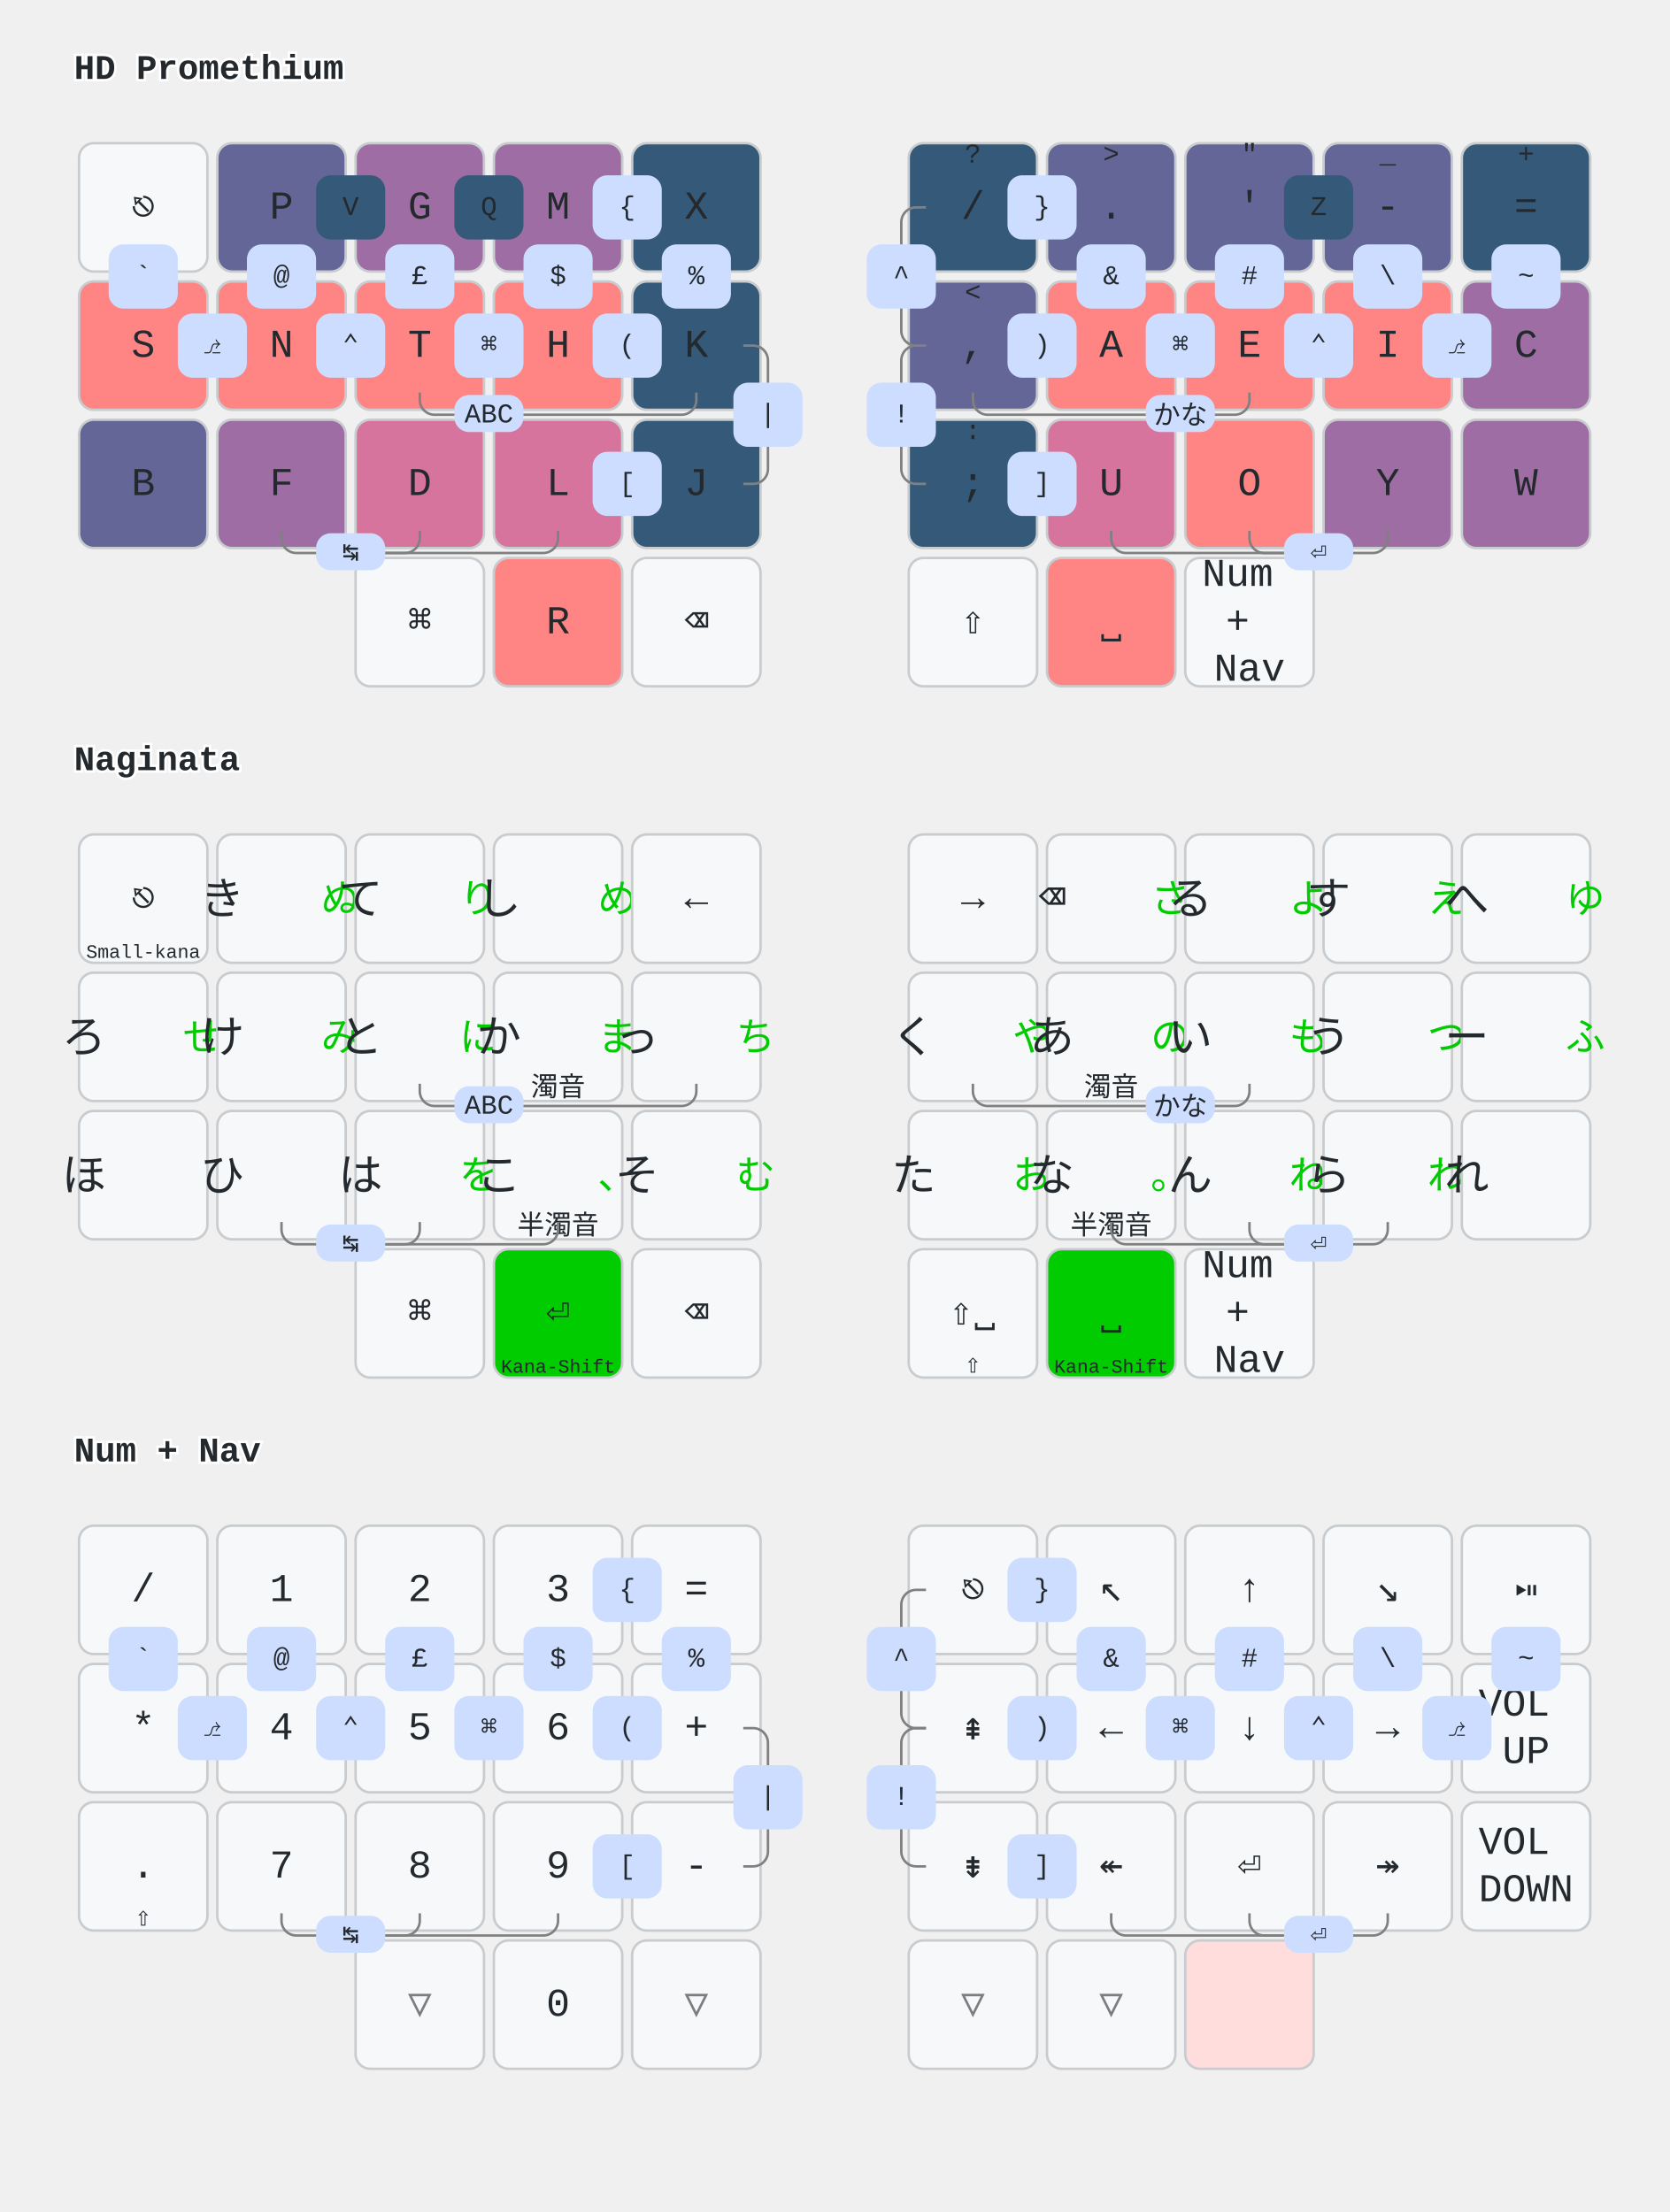
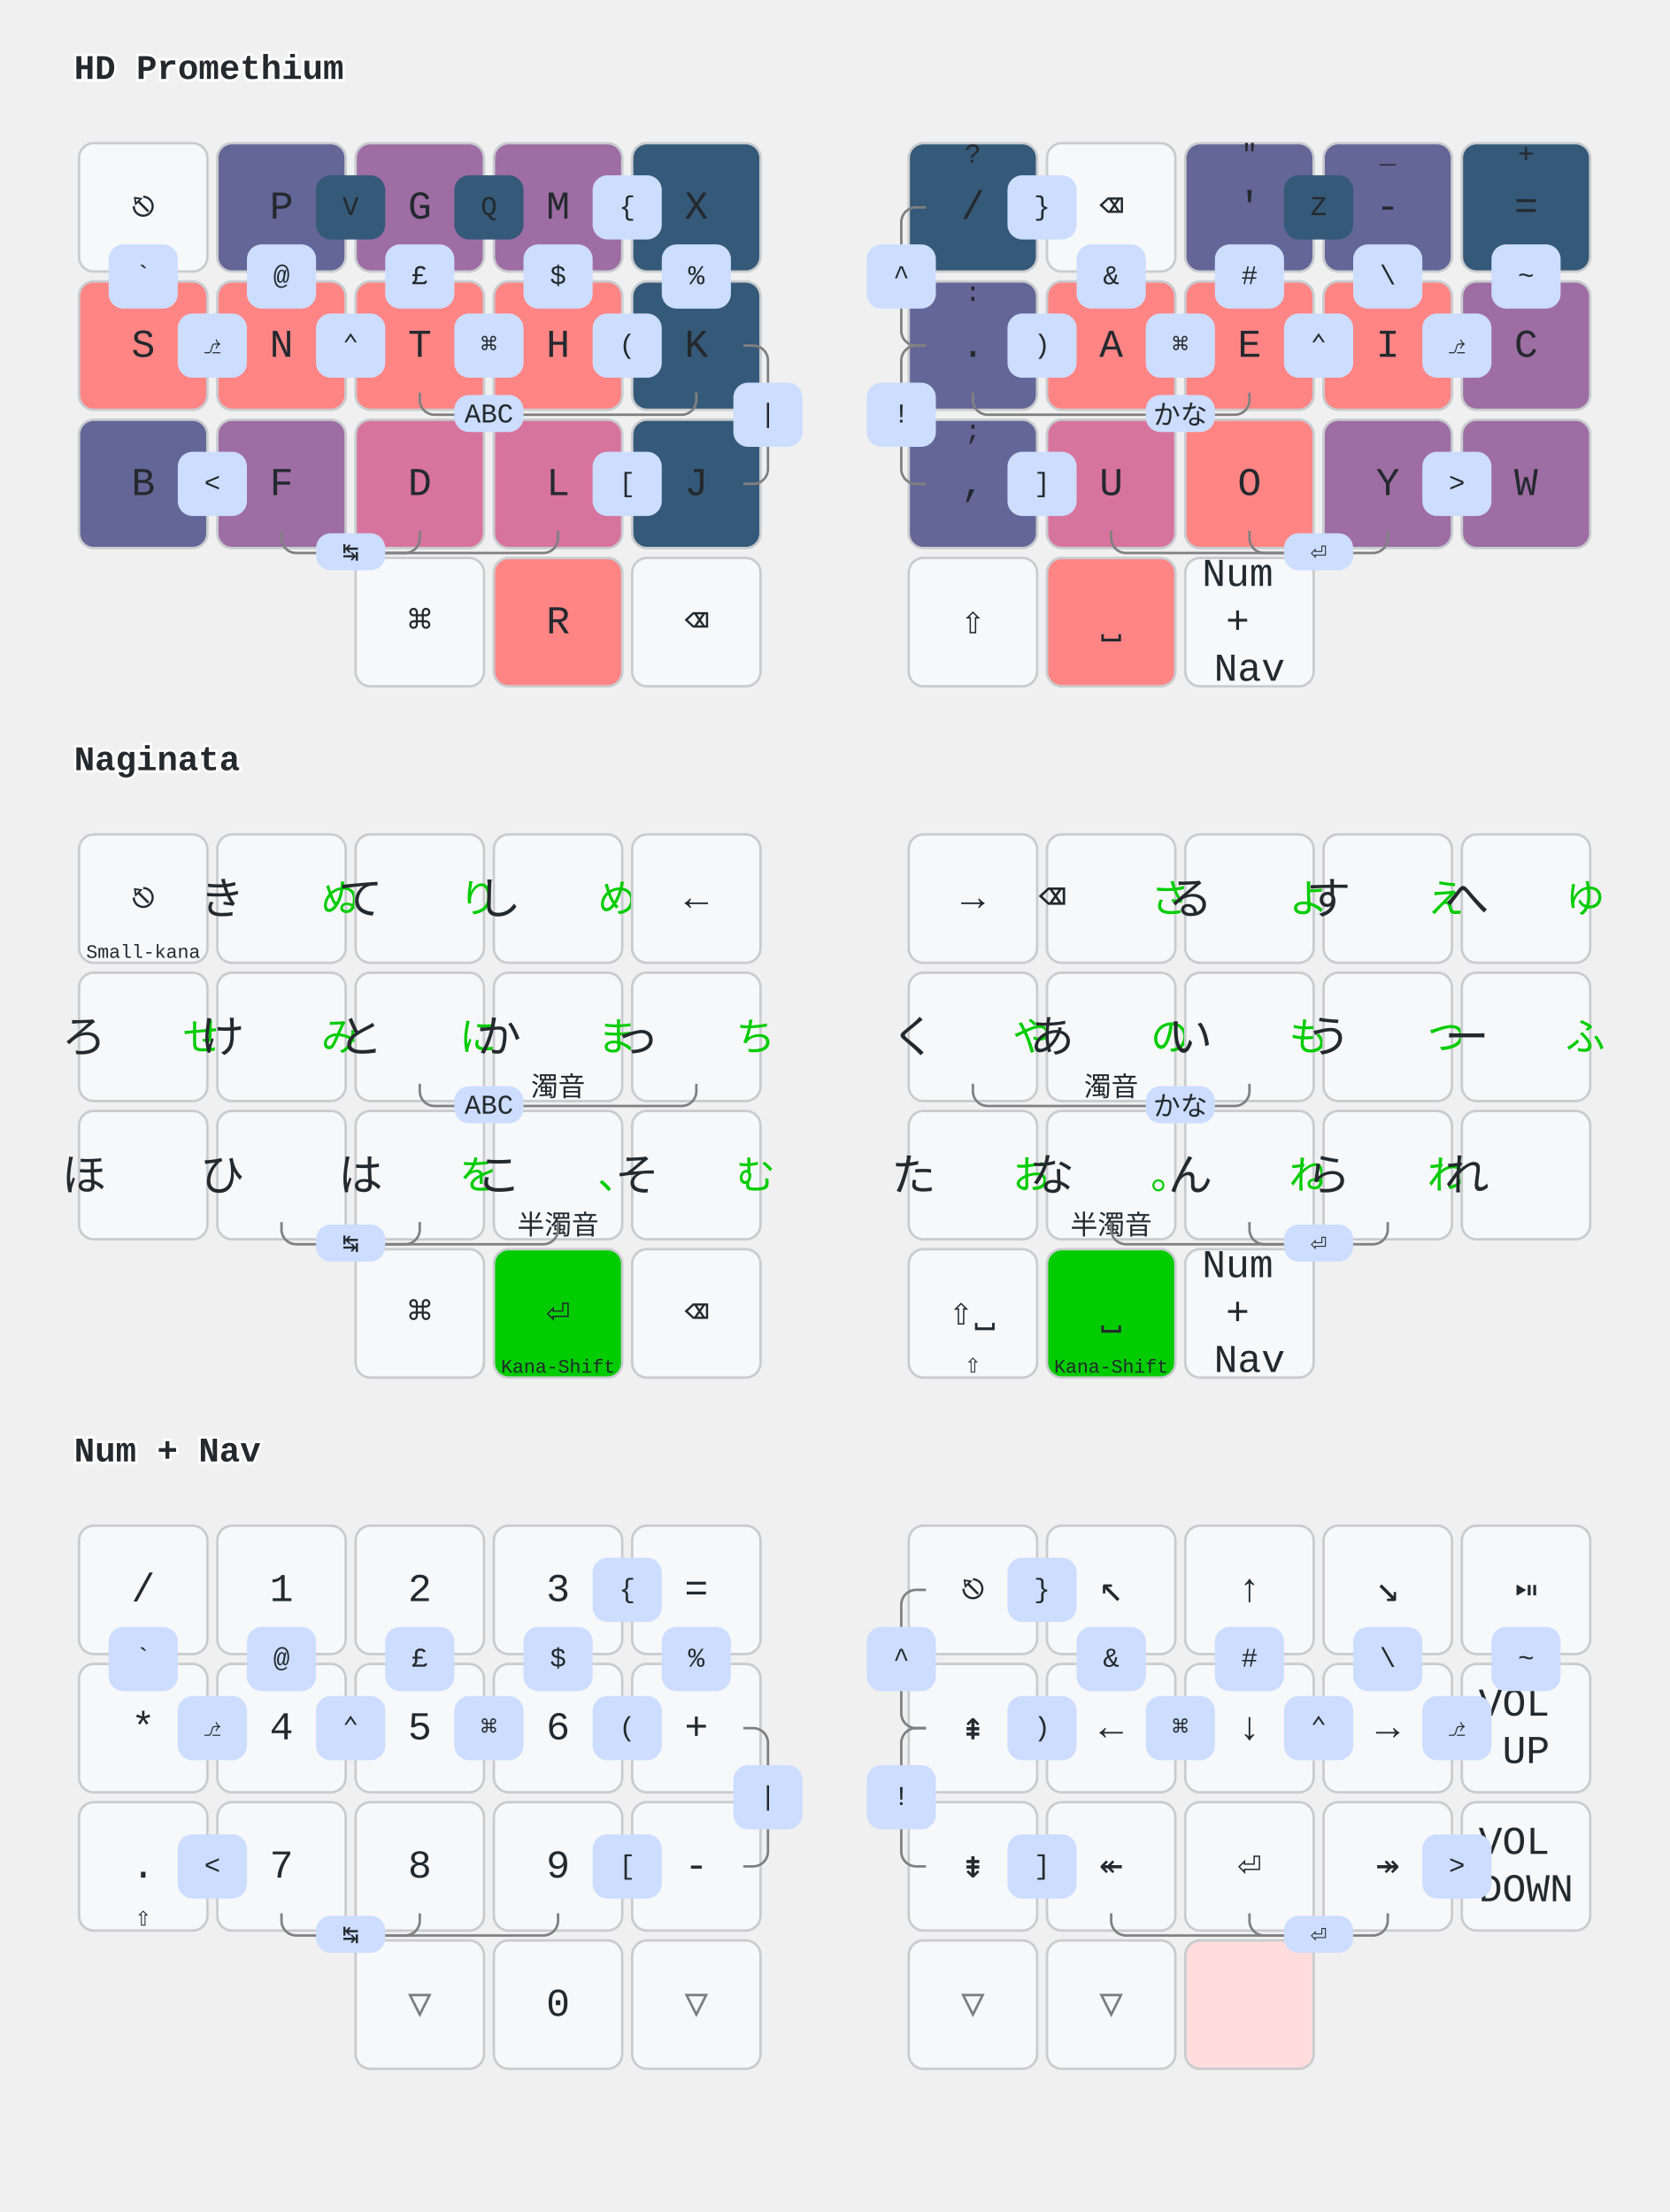
<svg xmlns="http://www.w3.org/2000/svg" width="676" height="896" viewBox="0 0 676 896" class="keymap">
  <style>/* inherit to force styles through use tags*/
svg path {
    fill: inherit;
}
/* font and background color specifications */
svg.keymap {
    font-family: SFMono-Regular,Consolas,Liberation Mono,Menlo,monospace;
    font-size: 14px;
    font-kerning: normal;
    text-rendering: optimizeLegibility;
    fill: #24292e;
}

/* default key styling */
rect.key {
    fill: #f6f8fa;
    stroke: #c9cccf;
    stroke-width: 1;
}

/* color accent for combo boxes */
rect.combo {
    fill: #cdf;
}

/* color accent for held keys */
rect.held, rect.combo.held {
    fill: #fdd;
}

/* color accent for ghost (optional) keys */
rect.ghost, rect.combo.ghost {
    stroke-dasharray: 4, 4;
    stroke-width: 2;
}

text {
    text-anchor: middle;
    dominant-baseline: middle;
}

/* styling for layer labels */
text.label {
    font-weight: bold;
    text-anchor: start;
    stroke: white;
    stroke-width: 2;
    paint-order: stroke;
}

text.tap {
    font-size: 16px;
}

/* styling for combo tap, and key hold/shifted label text */
text.combo, text.hold, text.shifted {
    font-size: 11px;
}

text.hold {
    text-anchor: middle;
    dominant-baseline: auto;
}

text.shifted {
    text-anchor: middle;
    dominant-baseline: hanging;
}

/* styling for hold/shifted label text in combo box */
text.combo.hold, text.combo.shifted {
    font-size: 8px;
}

/* lighter symbol for transparent keys */
text.trans {
    fill: #7b7e81;
}

/* styling for combo dendrons */
path.combo {
    stroke-width: 1;
    stroke: gray;
    fill: none;
}

/* Start Tabler Icons Cleanup */
/* cannot use height/width with glyphs */
.icon-tabler &gt; path {
    fill: inherit;
    stroke: inherit;
}
/* hide tabler's default box */
.icon-tabler &gt; path[stroke="none"][fill="none"] {
    visibility: collapse;
}

rect.low {
    fill: #355978;
}
rect.medium-low {
    fill: #636696;
}
rect.medium {
    fill: #9E6DA4;
}
rect.medium-high {
    fill: #D7749D;
}
rect.high {
    fill: #FF8585;
}

/* green styling for Naginata kana-shift */
rect.kshift {
    fill: #00CC00;
}
text.left {
    font-size: 18px;
    translate: 16px 7px;
}
text.right {
    fill: #00CC00;
    font-size: 16px;
    translate: -16px -10px;
}
</style>
  <g transform="translate(30, 0)" class="layer-HD Promethium">
    <text x="0" y="28" class="label" id="HD-Promethium">HD Promethium</text>
    <g transform="translate(0, 56)">
      <g transform="translate(28, 28)" class="key keypos-0">
        <rect rx="6" ry="6" x="-26" y="-26" width="52" height="52" class="key" />
        <text x="0" y="0" class="key tap">⎋</text>
      </g>
      <g transform="translate(84, 28)" class="key medium-low keypos-1">
        <rect rx="6" ry="6" x="-26" y="-26" width="52" height="52" class="key medium-low" />
        <text x="0" y="0" class="key medium-low tap">P</text>
      </g>
      <g transform="translate(140, 28)" class="key medium keypos-2">
        <rect rx="6" ry="6" x="-26" y="-26" width="52" height="52" class="key medium" />
        <text x="0" y="0" class="key medium tap">G</text>
      </g>
      <g transform="translate(196, 28)" class="key medium keypos-3">
        <rect rx="6" ry="6" x="-26" y="-26" width="52" height="52" class="key medium" />
        <text x="0" y="0" class="key medium tap">M</text>
      </g>
      <g transform="translate(252, 28)" class="key low keypos-4">
        <rect rx="6" ry="6" x="-26" y="-26" width="52" height="52" class="key low" />
        <text x="0" y="0" class="key low tap">X</text>
      </g>
      <g transform="translate(364, 28)" class="key low keypos-5">
        <rect rx="6" ry="6" x="-26" y="-26" width="52" height="52" class="key low" />
        <text x="0" y="0" class="key low tap">/</text>
        <text x="0" y="-24" class="key low shifted">?</text>
      </g>
-       <g transform="translate(420, 28)" class="key medium-low keypos-6">
-         <rect rx="6" ry="6" x="-26" y="-26" width="52" height="52" class="key medium-low" />
-         <text x="0" y="0" class="key medium-low tap">.</text>
-         <text x="0" y="-24" class="key medium-low shifted">&gt;</text>
+       <g transform="translate(420, 28)" class="key keypos-6">
+         <rect rx="6" ry="6" x="-26" y="-26" width="52" height="52" class="key" />
+         <text x="0" y="0" class="key tap">⌫</text>
      </g>
      <g transform="translate(476, 28)" class="key medium-low keypos-7">
        <rect rx="6" ry="6" x="-26" y="-26" width="52" height="52" class="key medium-low" />
        <text x="0" y="0" class="key medium-low tap">'</text>
        <text x="0" y="-24" class="key medium-low shifted">"</text>
      </g>
      <g transform="translate(532, 28)" class="key medium-low keypos-8">
        <rect rx="6" ry="6" x="-26" y="-26" width="52" height="52" class="key medium-low" />
        <text x="0" y="0" class="key medium-low tap">-</text>
        <text x="0" y="-24" class="key medium-low shifted">_</text>
      </g>
      <g transform="translate(588, 28)" class="key low keypos-9">
        <rect rx="6" ry="6" x="-26" y="-26" width="52" height="52" class="key low" />
        <text x="0" y="0" class="key low tap">=</text>
        <text x="0" y="-24" class="key low shifted">+</text>
      </g>
      <g transform="translate(28, 84)" class="key high keypos-10">
        <rect rx="6" ry="6" x="-26" y="-26" width="52" height="52" class="key high" />
        <text x="0" y="0" class="key high tap">S</text>
      </g>
      <g transform="translate(84, 84)" class="key high keypos-11">
        <rect rx="6" ry="6" x="-26" y="-26" width="52" height="52" class="key high" />
        <text x="0" y="0" class="key high tap">N</text>
      </g>
      <g transform="translate(140, 84)" class="key high keypos-12">
        <rect rx="6" ry="6" x="-26" y="-26" width="52" height="52" class="key high" />
        <text x="0" y="0" class="key high tap">T</text>
      </g>
      <g transform="translate(196, 84)" class="key high keypos-13">
        <rect rx="6" ry="6" x="-26" y="-26" width="52" height="52" class="key high" />
        <text x="0" y="0" class="key high tap">H</text>
      </g>
      <g transform="translate(252, 84)" class="key low keypos-14">
        <rect rx="6" ry="6" x="-26" y="-26" width="52" height="52" class="key low" />
        <text x="0" y="0" class="key low tap">K</text>
      </g>
      <g transform="translate(364, 84)" class="key medium-low keypos-15">
        <rect rx="6" ry="6" x="-26" y="-26" width="52" height="52" class="key medium-low" />
-         <text x="0" y="0" class="key medium-low tap">,</text>
-         <text x="0" y="-24" class="key medium-low shifted">&lt;</text>
+         <text x="0" y="0" class="key medium-low tap">.</text>
+         <text x="0" y="-24" class="key medium-low shifted">:</text>
      </g>
      <g transform="translate(420, 84)" class="key high keypos-16">
        <rect rx="6" ry="6" x="-26" y="-26" width="52" height="52" class="key high" />
        <text x="0" y="0" class="key high tap">A</text>
      </g>
      <g transform="translate(476, 84)" class="key high keypos-17">
        <rect rx="6" ry="6" x="-26" y="-26" width="52" height="52" class="key high" />
        <text x="0" y="0" class="key high tap">E</text>
      </g>
      <g transform="translate(532, 84)" class="key high keypos-18">
        <rect rx="6" ry="6" x="-26" y="-26" width="52" height="52" class="key high" />
        <text x="0" y="0" class="key high tap">I</text>
      </g>
      <g transform="translate(588, 84)" class="key medium keypos-19">
        <rect rx="6" ry="6" x="-26" y="-26" width="52" height="52" class="key medium" />
        <text x="0" y="0" class="key medium tap">C</text>
      </g>
      <g transform="translate(28, 140)" class="key medium-low keypos-20">
        <rect rx="6" ry="6" x="-26" y="-26" width="52" height="52" class="key medium-low" />
        <text x="0" y="0" class="key medium-low tap">B</text>
      </g>
      <g transform="translate(84, 140)" class="key medium keypos-21">
        <rect rx="6" ry="6" x="-26" y="-26" width="52" height="52" class="key medium" />
        <text x="0" y="0" class="key medium tap">F</text>
      </g>
      <g transform="translate(140, 140)" class="key medium-high keypos-22">
        <rect rx="6" ry="6" x="-26" y="-26" width="52" height="52" class="key medium-high" />
        <text x="0" y="0" class="key medium-high tap">D</text>
      </g>
      <g transform="translate(196, 140)" class="key medium-high keypos-23">
        <rect rx="6" ry="6" x="-26" y="-26" width="52" height="52" class="key medium-high" />
        <text x="0" y="0" class="key medium-high tap">L</text>
      </g>
      <g transform="translate(252, 140)" class="key low keypos-24">
        <rect rx="6" ry="6" x="-26" y="-26" width="52" height="52" class="key low" />
        <text x="0" y="0" class="key low tap">J</text>
      </g>
-       <g transform="translate(364, 140)" class="key low keypos-25">
-         <rect rx="6" ry="6" x="-26" y="-26" width="52" height="52" class="key low" />
-         <text x="0" y="0" class="key low tap">;</text>
-         <text x="0" y="-24" class="key low shifted">:</text>
+       <g transform="translate(364, 140)" class="key medium-low keypos-25">
+         <rect rx="6" ry="6" x="-26" y="-26" width="52" height="52" class="key medium-low" />
+         <text x="0" y="0" class="key medium-low tap">,</text>
+         <text x="0" y="-24" class="key medium-low shifted">;</text>
      </g>
      <g transform="translate(420, 140)" class="key medium-high keypos-26">
        <rect rx="6" ry="6" x="-26" y="-26" width="52" height="52" class="key medium-high" />
        <text x="0" y="0" class="key medium-high tap">U</text>
      </g>
      <g transform="translate(476, 140)" class="key high keypos-27">
        <rect rx="6" ry="6" x="-26" y="-26" width="52" height="52" class="key high" />
        <text x="0" y="0" class="key high tap">O</text>
      </g>
      <g transform="translate(532, 140)" class="key medium keypos-28">
        <rect rx="6" ry="6" x="-26" y="-26" width="52" height="52" class="key medium" />
        <text x="0" y="0" class="key medium tap">Y</text>
      </g>
      <g transform="translate(588, 140)" class="key medium keypos-29">
        <rect rx="6" ry="6" x="-26" y="-26" width="52" height="52" class="key medium" />
        <text x="0" y="0" class="key medium tap">W</text>
      </g>
      <g transform="translate(140, 196)" class="key keypos-30">
        <rect rx="6" ry="6" x="-26" y="-26" width="52" height="52" class="key" />
        <text x="0" y="0" class="key tap">⌘</text>
      </g>
      <g transform="translate(196, 196)" class="key high keypos-31">
        <rect rx="6" ry="6" x="-26" y="-26" width="52" height="52" class="key high" />
        <text x="0" y="0" class="key high tap">R</text>
      </g>
      <g transform="translate(252, 196)" class="key keypos-32">
        <rect rx="6" ry="6" x="-26" y="-26" width="52" height="52" class="key" />
        <text x="0" y="0" class="key tap">⌫</text>
      </g>
      <g transform="translate(364, 196)" class="key keypos-33">
        <rect rx="6" ry="6" x="-26" y="-26" width="52" height="52" class="key" />
        <text x="0" y="0" class="key tap">⇧</text>
      </g>
      <g transform="translate(420, 196)" class="key high keypos-34">
        <rect rx="6" ry="6" x="-26" y="-26" width="52" height="52" class="key high" />
        <text x="0" y="0" class="key high tap">⎵</text>
      </g>
      <g transform="translate(476, 196)" class="key keypos-35">
        <rect rx="6" ry="6" x="-26" y="-26" width="52" height="52" class="key" />
        <a href="#Num--Nav">
          <text x="0" y="0" class="key tap layer-activator">
            <tspan x="0" dy="-1.2em">Num</tspan>
            <tspan x="0" dy="1.2em">+</tspan>
            <tspan x="0" dy="1.2em">Nav</tspan>
          </text>
        </a>
      </g>
      <g class="combo combopos-2">
        <path d="M448,112 h-78 a6.0,6.0 0 0 1 -6.0,-6.0 v-3" class="combo" />
        <path d="M448,112 h22 a6.0,6.0 0 0 0 6.0,-6.0 v-3" class="combo" />
        <rect rx="6" ry="6" x="434" y="104" width="28" height="15" class="combo" />
        <text x="448" y="112" class="combo tap">かな</text>
      </g>
      <g class="combo combopos-3">
        <path d="M168,112 h78 a6.0,6.0 0 0 0 6.0,-6.0 v-3" class="combo" />
        <path d="M168,112 h-22 a6.0,6.0 0 0 1 -6.0,-6.0 v-3" class="combo" />
        <rect rx="6" ry="6" x="154" y="104" width="28" height="15" class="combo" />
        <text x="168" y="112" class="combo tap">ABC</text>
      </g>
      <g class="combo combopos-4">
        <path d="M112,168 h78 a6.0,6.0 0 0 0 6.0,-6.0 v-3" class="combo" />
        <path d="M112,168 h22 a6.0,6.0 0 0 0 6.0,-6.0 v-3" class="combo" />
        <path d="M112,168 h-22 a6.0,6.0 0 0 1 -6.0,-6.0 v-3" class="combo" />
        <rect rx="6" ry="6" x="98" y="160" width="28" height="15" class="combo" />
        <text x="112" y="168" class="combo tap">↹</text>
      </g>
      <g class="combo combopos-5">
        <path d="M504,168 h-78 a6.0,6.0 0 0 1 -6.0,-6.0 v-3" class="combo" />
        <path d="M504,168 h-22 a6.0,6.0 0 0 1 -6.0,-6.0 v-3" class="combo" />
        <path d="M504,168 h22 a6.0,6.0 0 0 0 6.0,-6.0 v-3" class="combo" />
        <rect rx="6" ry="6" x="490" y="160" width="28" height="15" class="combo" />
        <text x="504" y="168" class="combo tap">⏎</text>
      </g>
      <g class="combo combopos-6">
        <rect rx="6" ry="6" x="42" y="71" width="28" height="26" class="combo" />
        <text x="56" y="84" class="combo tap">⎇</text>
      </g>
      <g class="combo combopos-7">
        <rect rx="6" ry="6" x="98" y="71" width="28" height="26" class="combo" />
        <text x="112" y="84" class="combo tap">⌃</text>
      </g>
      <g class="combo combopos-8">
        <rect rx="6" ry="6" x="154" y="71" width="28" height="26" class="combo" />
        <text x="168" y="84" class="combo tap">⌘</text>
      </g>
      <g class="combo combopos-9">
        <rect rx="6" ry="6" x="546" y="71" width="28" height="26" class="combo" />
        <text x="560" y="84" class="combo tap">⎇</text>
      </g>
      <g class="combo combopos-10">
        <rect rx="6" ry="6" x="490" y="71" width="28" height="26" class="combo" />
        <text x="504" y="84" class="combo tap">⌃</text>
      </g>
      <g class="combo combopos-11">
        <rect rx="6" ry="6" x="434" y="71" width="28" height="26" class="combo" />
        <text x="448" y="84" class="combo tap">⌘</text>
      </g>
      <g class="combo low combopos-12">
        <rect rx="6" ry="6" x="154" y="15" width="28" height="26" class="combo low" />
        <text x="168" y="28" class="combo low tap">Q</text>
      </g>
      <g class="combo low combopos-13">
        <rect rx="6" ry="6" x="490" y="15" width="28" height="26" class="combo low" />
        <text x="504" y="28" class="combo low tap">Z</text>
      </g>
      <g class="combo low combopos-14">
        <rect rx="6" ry="6" x="98" y="15" width="28" height="26" class="combo low" />
        <text x="112" y="28" class="combo low tap">V</text>
      </g>
      <g class="combo combopos-15">
        <rect rx="6" ry="6" x="14" y="43" width="28" height="26" class="combo" />
        <text x="28" y="56" class="combo tap">`</text>
      </g>
      <g class="combo combopos-16">
        <rect rx="6" ry="6" x="70" y="43" width="28" height="26" class="combo" />
        <text x="84" y="56" class="combo tap">@</text>
      </g>
      <g class="combo combopos-17">
        <rect rx="6" ry="6" x="126" y="43" width="28" height="26" class="combo" />
        <text x="140" y="56" class="combo tap">£</text>
      </g>
      <g class="combo combopos-18">
        <rect rx="6" ry="6" x="182" y="43" width="28" height="26" class="combo" />
        <text x="196" y="56" class="combo tap">$</text>
      </g>
      <g class="combo combopos-19">
        <rect rx="6" ry="6" x="238" y="43" width="28" height="26" class="combo" />
        <text x="252" y="56" class="combo tap">%</text>
      </g>
      <g class="combo combopos-20">
        <path d="M281,112 v-22 a6.0,6.0 0 0 0 -6.0,-6.0 h-4" class="combo" />
        <path d="M281,112 v22 a6.0,6.0 0 0 1 -6.0,6.0 h-4" class="combo" />
        <rect rx="6" ry="6" x="267" y="99" width="28" height="26" class="combo" />
        <text x="281" y="112" class="combo tap">|</text>
      </g>
      <g class="combo combopos-21">
        <path d="M335,112 v-22 a6.0,6.0 0 0 1 6.0,-6.0 h4" class="combo" />
        <path d="M335,112 v22 a6.0,6.0 0 0 0 6.0,6.0 h4" class="combo" />
        <rect rx="6" ry="6" x="321" y="99" width="28" height="26" class="combo" />
        <text x="335" y="112" class="combo tap">!</text>
      </g>
      <g class="combo combopos-22">
        <path d="M335,56 v-22 a6.0,6.0 0 0 1 6.0,-6.0 h4" class="combo" />
        <path d="M335,56 v22 a6.0,6.0 0 0 0 6.0,6.0 h4" class="combo" />
        <rect rx="6" ry="6" x="321" y="43" width="28" height="26" class="combo" />
        <text x="335" y="56" class="combo tap">^</text>
      </g>
      <g class="combo combopos-23">
        <rect rx="6" ry="6" x="406" y="43" width="28" height="26" class="combo" />
        <text x="420" y="56" class="combo tap">&amp;</text>
      </g>
      <g class="combo combopos-24">
        <rect rx="6" ry="6" x="462" y="43" width="28" height="26" class="combo" />
        <text x="476" y="56" class="combo tap">#</text>
      </g>
      <g class="combo combopos-25">
        <rect rx="6" ry="6" x="518" y="43" width="28" height="26" class="combo" />
        <text x="532" y="56" class="combo tap">\</text>
      </g>
      <g class="combo combopos-26">
        <rect rx="6" ry="6" x="574" y="43" width="28" height="26" class="combo" />
        <text x="588" y="56" class="combo tap">~</text>
      </g>
      <g class="combo combopos-27">
        <rect rx="6" ry="6" x="210" y="15" width="28" height="26" class="combo" />
        <text x="224" y="28" class="combo tap">{</text>
      </g>
      <g class="combo combopos-28">
        <rect rx="6" ry="6" x="378" y="15" width="28" height="26" class="combo" />
        <text x="392" y="28" class="combo tap">}</text>
      </g>
      <g class="combo combopos-29">
        <rect rx="6" ry="6" x="210" y="71" width="28" height="26" class="combo" />
        <text x="224" y="84" class="combo tap">(</text>
      </g>
      <g class="combo combopos-30">
        <rect rx="6" ry="6" x="378" y="71" width="28" height="26" class="combo" />
        <text x="392" y="84" class="combo tap">)</text>
      </g>
      <g class="combo combopos-31">
        <rect rx="6" ry="6" x="210" y="127" width="28" height="26" class="combo" />
        <text x="224" y="140" class="combo tap">[</text>
      </g>
      <g class="combo combopos-32">
        <rect rx="6" ry="6" x="378" y="127" width="28" height="26" class="combo" />
        <text x="392" y="140" class="combo tap">]</text>
      </g>
+       <g class="combo combopos-33">
+         <rect rx="6" ry="6" x="42" y="127" width="28" height="26" class="combo" />
+         <text x="56" y="140" class="combo tap">&lt;</text>
+       </g>
+       <g class="combo combopos-34">
+         <rect rx="6" ry="6" x="546" y="127" width="28" height="26" class="combo" />
+         <text x="560" y="140" class="combo tap">&gt;</text>
+       </g>
    </g>
  </g>
  <g transform="translate(30, 280)" class="layer-Naginata">
    <text x="0" y="28" class="label" id="Naginata">Naginata</text>
    <g transform="translate(0, 56)">
      <g transform="translate(28, 28)" class="key keypos-0">
        <rect rx="6" ry="6" x="-26" y="-26" width="52" height="52" class="key" />
        <text x="0" y="0" class="key tap">⎋</text>
        <text x="0" y="24" class="key hold">
          <tspan style="font-size: 70%">Small-kana</tspan>
        </text>
      </g>
      <g transform="translate(84, 28)" class="key keypos-1">
        <rect rx="6" ry="6" x="-26" y="-26" width="52" height="52" class="key" />
        <text x="-24" y="0" class="key left">き</text>
        <text x="24" y="0" class="key right">ぬ</text>
      </g>
      <g transform="translate(140, 28)" class="key keypos-2">
        <rect rx="6" ry="6" x="-26" y="-26" width="52" height="52" class="key" />
        <text x="-24" y="0" class="key left">て</text>
        <text x="24" y="0" class="key right">り</text>
      </g>
      <g transform="translate(196, 28)" class="key keypos-3">
        <rect rx="6" ry="6" x="-26" y="-26" width="52" height="52" class="key" />
        <text x="-24" y="0" class="key left">し</text>
        <text x="24" y="0" class="key right">め</text>
      </g>
      <g transform="translate(252, 28)" class="key keypos-4">
        <rect rx="6" ry="6" x="-26" y="-26" width="52" height="52" class="key" />
        <text x="0" y="0" class="key tap">←</text>
      </g>
      <g transform="translate(364, 28)" class="key keypos-5">
        <rect rx="6" ry="6" x="-26" y="-26" width="52" height="52" class="key" />
        <text x="0" y="0" class="key tap">→</text>
      </g>
      <g transform="translate(420, 28)" class="key keypos-6">
        <rect rx="6" ry="6" x="-26" y="-26" width="52" height="52" class="key" />
        <text x="-24" y="0" class="key left">⌫</text>
        <text x="24" y="0" class="key right">さ</text>
      </g>
      <g transform="translate(476, 28)" class="key keypos-7">
        <rect rx="6" ry="6" x="-26" y="-26" width="52" height="52" class="key" />
        <text x="-24" y="0" class="key left">る</text>
        <text x="24" y="0" class="key right">よ</text>
      </g>
      <g transform="translate(532, 28)" class="key keypos-8">
        <rect rx="6" ry="6" x="-26" y="-26" width="52" height="52" class="key" />
        <text x="-24" y="0" class="key left">す</text>
        <text x="24" y="0" class="key right">え</text>
      </g>
      <g transform="translate(588, 28)" class="key keypos-9">
        <rect rx="6" ry="6" x="-26" y="-26" width="52" height="52" class="key" />
        <text x="-24" y="0" class="key left">へ</text>
        <text x="24" y="0" class="key right">ゆ</text>
      </g>
      <g transform="translate(28, 84)" class="key keypos-10">
        <rect rx="6" ry="6" x="-26" y="-26" width="52" height="52" class="key" />
        <text x="-24" y="0" class="key left">ろ</text>
        <text x="24" y="0" class="key right">せ</text>
      </g>
      <g transform="translate(84, 84)" class="key keypos-11">
        <rect rx="6" ry="6" x="-26" y="-26" width="52" height="52" class="key" />
        <text x="-24" y="0" class="key left">け</text>
        <text x="24" y="0" class="key right">み</text>
      </g>
      <g transform="translate(140, 84)" class="key keypos-12">
        <rect rx="6" ry="6" x="-26" y="-26" width="52" height="52" class="key" />
        <text x="-24" y="0" class="key left">と</text>
        <text x="24" y="0" class="key right">に</text>
      </g>
      <g transform="translate(196, 84)" class="key keypos-13">
        <rect rx="6" ry="6" x="-26" y="-26" width="52" height="52" class="key" />
        <text x="0" y="24" class="key hold">濁音</text>
        <text x="-24" y="0" class="key left">か</text>
        <text x="24" y="0" class="key right">ま</text>
      </g>
      <g transform="translate(252, 84)" class="key keypos-14">
        <rect rx="6" ry="6" x="-26" y="-26" width="52" height="52" class="key" />
        <text x="-24" y="0" class="key left">っ</text>
        <text x="24" y="0" class="key right">ち</text>
      </g>
      <g transform="translate(364, 84)" class="key keypos-15">
        <rect rx="6" ry="6" x="-26" y="-26" width="52" height="52" class="key" />
        <text x="-24" y="0" class="key left">く</text>
        <text x="24" y="0" class="key right">や</text>
      </g>
      <g transform="translate(420, 84)" class="key keypos-16">
        <rect rx="6" ry="6" x="-26" y="-26" width="52" height="52" class="key" />
        <text x="0" y="24" class="key hold">濁音</text>
        <text x="-24" y="0" class="key left">あ</text>
        <text x="24" y="0" class="key right">の</text>
      </g>
      <g transform="translate(476, 84)" class="key keypos-17">
        <rect rx="6" ry="6" x="-26" y="-26" width="52" height="52" class="key" />
        <text x="-24" y="0" class="key left">い</text>
        <text x="24" y="0" class="key right">も</text>
      </g>
      <g transform="translate(532, 84)" class="key keypos-18">
        <rect rx="6" ry="6" x="-26" y="-26" width="52" height="52" class="key" />
        <text x="-24" y="0" class="key left">う</text>
        <text x="24" y="0" class="key right">つ</text>
      </g>
      <g transform="translate(588, 84)" class="key keypos-19">
        <rect rx="6" ry="6" x="-26" y="-26" width="52" height="52" class="key" />
        <text x="-24" y="0" class="key left">ー</text>
        <text x="24" y="0" class="key right">ふ</text>
      </g>
      <g transform="translate(28, 140)" class="key keypos-20">
        <rect rx="6" ry="6" x="-26" y="-26" width="52" height="52" class="key" />
        <text x="-24" y="0" class="key left">ほ</text>
      </g>
      <g transform="translate(84, 140)" class="key keypos-21">
        <rect rx="6" ry="6" x="-26" y="-26" width="52" height="52" class="key" />
        <text x="-24" y="0" class="key left">ひ</text>
      </g>
      <g transform="translate(140, 140)" class="key keypos-22">
        <rect rx="6" ry="6" x="-26" y="-26" width="52" height="52" class="key" />
        <text x="-24" y="0" class="key left">は</text>
        <text x="24" y="0" class="key right">を</text>
      </g>
      <g transform="translate(196, 140)" class="key keypos-23">
        <rect rx="6" ry="6" x="-26" y="-26" width="52" height="52" class="key" />
        <text x="0" y="24" class="key hold">半濁音</text>
        <text x="-24" y="0" class="key left">こ</text>
        <text x="24" y="0" class="key right">、</text>
      </g>
      <g transform="translate(252, 140)" class="key keypos-24">
        <rect rx="6" ry="6" x="-26" y="-26" width="52" height="52" class="key" />
        <text x="-24" y="0" class="key left">そ</text>
        <text x="24" y="0" class="key right">む</text>
      </g>
      <g transform="translate(364, 140)" class="key keypos-25">
        <rect rx="6" ry="6" x="-26" y="-26" width="52" height="52" class="key" />
        <text x="-24" y="0" class="key left">た</text>
        <text x="24" y="0" class="key right">お</text>
      </g>
      <g transform="translate(420, 140)" class="key keypos-26">
        <rect rx="6" ry="6" x="-26" y="-26" width="52" height="52" class="key" />
        <text x="0" y="24" class="key hold">半濁音</text>
        <text x="-24" y="0" class="key left">な</text>
        <text x="24" y="0" class="key right">。</text>
      </g>
      <g transform="translate(476, 140)" class="key keypos-27">
        <rect rx="6" ry="6" x="-26" y="-26" width="52" height="52" class="key" />
        <text x="-24" y="0" class="key left">ん</text>
        <text x="24" y="0" class="key right">ね</text>
      </g>
      <g transform="translate(532, 140)" class="key keypos-28">
        <rect rx="6" ry="6" x="-26" y="-26" width="52" height="52" class="key" />
        <text x="-24" y="0" class="key left">ら</text>
        <text x="24" y="0" class="key right">わ</text>
      </g>
      <g transform="translate(588, 140)" class="key keypos-29">
        <rect rx="6" ry="6" x="-26" y="-26" width="52" height="52" class="key" />
        <text x="-24" y="0" class="key left">れ</text>
      </g>
      <g transform="translate(140, 196)" class="key keypos-30">
        <rect rx="6" ry="6" x="-26" y="-26" width="52" height="52" class="key" />
        <text x="0" y="0" class="key tap">⌘</text>
      </g>
      <g transform="translate(196, 196)" class="key kshift keypos-31">
        <rect rx="6" ry="6" x="-26" y="-26" width="52" height="52" class="key kshift" />
        <text x="0" y="0" class="key kshift tap">⏎</text>
        <text x="0" y="24" class="key kshift hold">
          <tspan style="font-size: 70%">Kana-Shift</tspan>
        </text>
      </g>
      <g transform="translate(252, 196)" class="key keypos-32">
        <rect rx="6" ry="6" x="-26" y="-26" width="52" height="52" class="key" />
        <text x="0" y="0" class="key tap">⌫</text>
      </g>
      <g transform="translate(364, 196)" class="key keypos-33">
        <rect rx="6" ry="6" x="-26" y="-26" width="52" height="52" class="key" />
        <text x="0" y="0" class="key tap">⇧⎵</text>
        <text x="0" y="24" class="key hold">⇧</text>
      </g>
      <g transform="translate(420, 196)" class="key kshift keypos-34">
        <rect rx="6" ry="6" x="-26" y="-26" width="52" height="52" class="key kshift" />
        <text x="0" y="0" class="key kshift tap">⎵</text>
        <text x="0" y="24" class="key kshift hold">
          <tspan style="font-size: 70%">Kana-Shift</tspan>
        </text>
      </g>
      <g transform="translate(476, 196)" class="key keypos-35">
        <rect rx="6" ry="6" x="-26" y="-26" width="52" height="52" class="key" />
        <a href="#Num--Nav">
          <text x="0" y="0" class="key tap layer-activator">
            <tspan x="0" dy="-1.2em">Num</tspan>
            <tspan x="0" dy="1.2em">+</tspan>
            <tspan x="0" dy="1.2em">Nav</tspan>
          </text>
        </a>
      </g>
      <g class="combo combopos-0">
        <path d="M448,112 h-78 a6.0,6.0 0 0 1 -6.0,-6.0 v-3" class="combo" />
        <path d="M448,112 h22 a6.0,6.0 0 0 0 6.0,-6.0 v-3" class="combo" />
        <rect rx="6" ry="6" x="434" y="104" width="28" height="15" class="combo" />
        <text x="448" y="112" class="combo tap">かな</text>
      </g>
      <g class="combo combopos-1">
        <path d="M168,112 h78 a6.0,6.0 0 0 0 6.0,-6.0 v-3" class="combo" />
        <path d="M168,112 h-22 a6.0,6.0 0 0 1 -6.0,-6.0 v-3" class="combo" />
        <rect rx="6" ry="6" x="154" y="104" width="28" height="15" class="combo" />
        <text x="168" y="112" class="combo tap">ABC</text>
      </g>
      <g class="combo combopos-2">
        <path d="M112,168 h78 a6.0,6.0 0 0 0 6.0,-6.0 v-3" class="combo" />
        <path d="M112,168 h22 a6.0,6.0 0 0 0 6.0,-6.0 v-3" class="combo" />
        <path d="M112,168 h-22 a6.0,6.0 0 0 1 -6.0,-6.0 v-3" class="combo" />
        <rect rx="6" ry="6" x="98" y="160" width="28" height="15" class="combo" />
        <text x="112" y="168" class="combo tap">↹</text>
      </g>
      <g class="combo combopos-3">
        <path d="M504,168 h-78 a6.0,6.0 0 0 1 -6.0,-6.0 v-3" class="combo" />
        <path d="M504,168 h-22 a6.0,6.0 0 0 1 -6.0,-6.0 v-3" class="combo" />
        <path d="M504,168 h22 a6.0,6.0 0 0 0 6.0,-6.0 v-3" class="combo" />
        <rect rx="6" ry="6" x="490" y="160" width="28" height="15" class="combo" />
        <text x="504" y="168" class="combo tap">⏎</text>
      </g>
    </g>
  </g>
  <g transform="translate(30, 560)" class="layer-Num + Nav">
    <text x="0" y="28" class="label" id="Num--Nav">Num + Nav</text>
    <g transform="translate(0, 56)">
      <g transform="translate(28, 28)" class="key keypos-0">
        <rect rx="6" ry="6" x="-26" y="-26" width="52" height="52" class="key" />
        <text x="0" y="0" class="key tap">/</text>
      </g>
      <g transform="translate(84, 28)" class="key keypos-1">
        <rect rx="6" ry="6" x="-26" y="-26" width="52" height="52" class="key" />
        <text x="0" y="0" class="key tap">1</text>
      </g>
      <g transform="translate(140, 28)" class="key keypos-2">
        <rect rx="6" ry="6" x="-26" y="-26" width="52" height="52" class="key" />
        <text x="0" y="0" class="key tap">2</text>
      </g>
      <g transform="translate(196, 28)" class="key keypos-3">
        <rect rx="6" ry="6" x="-26" y="-26" width="52" height="52" class="key" />
        <text x="0" y="0" class="key tap">3</text>
      </g>
      <g transform="translate(252, 28)" class="key keypos-4">
        <rect rx="6" ry="6" x="-26" y="-26" width="52" height="52" class="key" />
        <text x="0" y="0" class="key tap">=</text>
      </g>
      <g transform="translate(364, 28)" class="key keypos-5">
        <rect rx="6" ry="6" x="-26" y="-26" width="52" height="52" class="key" />
        <text x="0" y="0" class="key tap">⎋</text>
      </g>
      <g transform="translate(420, 28)" class="key keypos-6">
        <rect rx="6" ry="6" x="-26" y="-26" width="52" height="52" class="key" />
        <text x="0" y="0" class="key tap">↖</text>
      </g>
      <g transform="translate(476, 28)" class="key keypos-7">
        <rect rx="6" ry="6" x="-26" y="-26" width="52" height="52" class="key" />
        <text x="0" y="0" class="key tap">↑</text>
      </g>
      <g transform="translate(532, 28)" class="key keypos-8">
        <rect rx="6" ry="6" x="-26" y="-26" width="52" height="52" class="key" />
        <text x="0" y="0" class="key tap">↘</text>
      </g>
      <g transform="translate(588, 28)" class="key keypos-9">
        <rect rx="6" ry="6" x="-26" y="-26" width="52" height="52" class="key" />
        <text x="0" y="0" class="key tap">⏯</text>
      </g>
      <g transform="translate(28, 84)" class="key keypos-10">
        <rect rx="6" ry="6" x="-26" y="-26" width="52" height="52" class="key" />
        <text x="0" y="0" class="key tap">*</text>
      </g>
      <g transform="translate(84, 84)" class="key keypos-11">
        <rect rx="6" ry="6" x="-26" y="-26" width="52" height="52" class="key" />
        <text x="0" y="0" class="key tap">4</text>
      </g>
      <g transform="translate(140, 84)" class="key keypos-12">
        <rect rx="6" ry="6" x="-26" y="-26" width="52" height="52" class="key" />
        <text x="0" y="0" class="key tap">5</text>
      </g>
      <g transform="translate(196, 84)" class="key keypos-13">
        <rect rx="6" ry="6" x="-26" y="-26" width="52" height="52" class="key" />
        <text x="0" y="0" class="key tap">6</text>
      </g>
      <g transform="translate(252, 84)" class="key keypos-14">
        <rect rx="6" ry="6" x="-26" y="-26" width="52" height="52" class="key" />
        <text x="0" y="0" class="key tap">+</text>
      </g>
      <g transform="translate(364, 84)" class="key keypos-15">
        <rect rx="6" ry="6" x="-26" y="-26" width="52" height="52" class="key" />
        <text x="0" y="0" class="key tap">⇞</text>
      </g>
      <g transform="translate(420, 84)" class="key keypos-16">
        <rect rx="6" ry="6" x="-26" y="-26" width="52" height="52" class="key" />
        <text x="0" y="0" class="key tap">←</text>
      </g>
      <g transform="translate(476, 84)" class="key keypos-17">
        <rect rx="6" ry="6" x="-26" y="-26" width="52" height="52" class="key" />
        <text x="0" y="0" class="key tap">↓</text>
      </g>
      <g transform="translate(532, 84)" class="key keypos-18">
        <rect rx="6" ry="6" x="-26" y="-26" width="52" height="52" class="key" />
        <text x="0" y="0" class="key tap">→</text>
      </g>
      <g transform="translate(588, 84)" class="key keypos-19">
        <rect rx="6" ry="6" x="-26" y="-26" width="52" height="52" class="key" />
        <text x="0" y="0" class="key tap">
          <tspan x="0" dy="-0.6em">VOL</tspan>
          <tspan x="0" dy="1.2em">UP</tspan>
        </text>
      </g>
      <g transform="translate(28, 140)" class="key keypos-20">
        <rect rx="6" ry="6" x="-26" y="-26" width="52" height="52" class="key" />
        <text x="0" y="0" class="key tap">.</text>
        <text x="0" y="24" class="key hold">⇧</text>
      </g>
      <g transform="translate(84, 140)" class="key keypos-21">
        <rect rx="6" ry="6" x="-26" y="-26" width="52" height="52" class="key" />
        <text x="0" y="0" class="key tap">7</text>
      </g>
      <g transform="translate(140, 140)" class="key keypos-22">
        <rect rx="6" ry="6" x="-26" y="-26" width="52" height="52" class="key" />
        <text x="0" y="0" class="key tap">8</text>
      </g>
      <g transform="translate(196, 140)" class="key keypos-23">
        <rect rx="6" ry="6" x="-26" y="-26" width="52" height="52" class="key" />
        <text x="0" y="0" class="key tap">9</text>
      </g>
      <g transform="translate(252, 140)" class="key keypos-24">
        <rect rx="6" ry="6" x="-26" y="-26" width="52" height="52" class="key" />
        <text x="0" y="0" class="key tap">-</text>
      </g>
      <g transform="translate(364, 140)" class="key keypos-25">
        <rect rx="6" ry="6" x="-26" y="-26" width="52" height="52" class="key" />
        <text x="0" y="0" class="key tap">⇟</text>
      </g>
      <g transform="translate(420, 140)" class="key keypos-26">
        <rect rx="6" ry="6" x="-26" y="-26" width="52" height="52" class="key" />
        <text x="0" y="0" class="key tap">↞</text>
      </g>
      <g transform="translate(476, 140)" class="key keypos-27">
        <rect rx="6" ry="6" x="-26" y="-26" width="52" height="52" class="key" />
        <text x="0" y="0" class="key tap">⏎</text>
      </g>
      <g transform="translate(532, 140)" class="key keypos-28">
        <rect rx="6" ry="6" x="-26" y="-26" width="52" height="52" class="key" />
        <text x="0" y="0" class="key tap">↠</text>
      </g>
      <g transform="translate(588, 140)" class="key keypos-29">
        <rect rx="6" ry="6" x="-26" y="-26" width="52" height="52" class="key" />
        <text x="0" y="0" class="key tap">
          <tspan x="0" dy="-0.6em">VOL</tspan>
          <tspan x="0" dy="1.2em">DOWN</tspan>
        </text>
      </g>
      <g transform="translate(140, 196)" class="key trans keypos-30">
        <rect rx="6" ry="6" x="-26" y="-26" width="52" height="52" class="key trans" />
        <text x="0" y="0" class="key trans tap">▽</text>
      </g>
      <g transform="translate(196, 196)" class="key keypos-31">
        <rect rx="6" ry="6" x="-26" y="-26" width="52" height="52" class="key" />
        <text x="0" y="0" class="key tap">0</text>
      </g>
      <g transform="translate(252, 196)" class="key trans keypos-32">
        <rect rx="6" ry="6" x="-26" y="-26" width="52" height="52" class="key trans" />
        <text x="0" y="0" class="key trans tap">▽</text>
      </g>
      <g transform="translate(364, 196)" class="key trans keypos-33">
        <rect rx="6" ry="6" x="-26" y="-26" width="52" height="52" class="key trans" />
        <text x="0" y="0" class="key trans tap">▽</text>
      </g>
      <g transform="translate(420, 196)" class="key trans keypos-34">
        <rect rx="6" ry="6" x="-26" y="-26" width="52" height="52" class="key trans" />
        <text x="0" y="0" class="key trans tap">▽</text>
      </g>
      <g transform="translate(476, 196)" class="key held keypos-35">
        <rect rx="6" ry="6" x="-26" y="-26" width="52" height="52" class="key held" />
      </g>
      <g class="combo combopos-0">
        <path d="M112,168 h78 a6.0,6.0 0 0 0 6.0,-6.0 v-3" class="combo" />
        <path d="M112,168 h22 a6.0,6.0 0 0 0 6.0,-6.0 v-3" class="combo" />
        <path d="M112,168 h-22 a6.0,6.0 0 0 1 -6.0,-6.0 v-3" class="combo" />
        <rect rx="6" ry="6" x="98" y="160" width="28" height="15" class="combo" />
        <text x="112" y="168" class="combo tap">↹</text>
      </g>
      <g class="combo combopos-1">
        <path d="M504,168 h-78 a6.0,6.0 0 0 1 -6.0,-6.0 v-3" class="combo" />
        <path d="M504,168 h-22 a6.0,6.0 0 0 1 -6.0,-6.0 v-3" class="combo" />
        <path d="M504,168 h22 a6.0,6.0 0 0 0 6.0,-6.0 v-3" class="combo" />
        <rect rx="6" ry="6" x="490" y="160" width="28" height="15" class="combo" />
        <text x="504" y="168" class="combo tap">⏎</text>
      </g>
      <g class="combo combopos-2">
        <rect rx="6" ry="6" x="42" y="71" width="28" height="26" class="combo" />
        <text x="56" y="84" class="combo tap">⎇</text>
      </g>
      <g class="combo combopos-3">
        <rect rx="6" ry="6" x="98" y="71" width="28" height="26" class="combo" />
        <text x="112" y="84" class="combo tap">⌃</text>
      </g>
      <g class="combo combopos-4">
        <rect rx="6" ry="6" x="154" y="71" width="28" height="26" class="combo" />
        <text x="168" y="84" class="combo tap">⌘</text>
      </g>
      <g class="combo combopos-5">
        <rect rx="6" ry="6" x="546" y="71" width="28" height="26" class="combo" />
        <text x="560" y="84" class="combo tap">⎇</text>
      </g>
      <g class="combo combopos-6">
        <rect rx="6" ry="6" x="490" y="71" width="28" height="26" class="combo" />
        <text x="504" y="84" class="combo tap">⌃</text>
      </g>
      <g class="combo combopos-7">
        <rect rx="6" ry="6" x="434" y="71" width="28" height="26" class="combo" />
        <text x="448" y="84" class="combo tap">⌘</text>
      </g>
      <g class="combo combopos-8">
        <rect rx="6" ry="6" x="14" y="43" width="28" height="26" class="combo" />
        <text x="28" y="56" class="combo tap">`</text>
      </g>
      <g class="combo combopos-9">
        <rect rx="6" ry="6" x="70" y="43" width="28" height="26" class="combo" />
        <text x="84" y="56" class="combo tap">@</text>
      </g>
      <g class="combo combopos-10">
        <rect rx="6" ry="6" x="126" y="43" width="28" height="26" class="combo" />
        <text x="140" y="56" class="combo tap">£</text>
      </g>
      <g class="combo combopos-11">
        <rect rx="6" ry="6" x="182" y="43" width="28" height="26" class="combo" />
        <text x="196" y="56" class="combo tap">$</text>
      </g>
      <g class="combo combopos-12">
        <rect rx="6" ry="6" x="238" y="43" width="28" height="26" class="combo" />
        <text x="252" y="56" class="combo tap">%</text>
      </g>
      <g class="combo combopos-13">
        <path d="M281,112 v-22 a6.0,6.0 0 0 0 -6.0,-6.0 h-4" class="combo" />
        <path d="M281,112 v22 a6.0,6.0 0 0 1 -6.0,6.0 h-4" class="combo" />
        <rect rx="6" ry="6" x="267" y="99" width="28" height="26" class="combo" />
        <text x="281" y="112" class="combo tap">|</text>
      </g>
      <g class="combo combopos-14">
        <path d="M335,112 v-22 a6.0,6.0 0 0 1 6.0,-6.0 h4" class="combo" />
        <path d="M335,112 v22 a6.0,6.0 0 0 0 6.0,6.0 h4" class="combo" />
        <rect rx="6" ry="6" x="321" y="99" width="28" height="26" class="combo" />
        <text x="335" y="112" class="combo tap">!</text>
      </g>
      <g class="combo combopos-15">
        <path d="M335,56 v-22 a6.0,6.0 0 0 1 6.0,-6.0 h4" class="combo" />
        <path d="M335,56 v22 a6.0,6.0 0 0 0 6.0,6.0 h4" class="combo" />
        <rect rx="6" ry="6" x="321" y="43" width="28" height="26" class="combo" />
        <text x="335" y="56" class="combo tap">^</text>
      </g>
      <g class="combo combopos-16">
        <rect rx="6" ry="6" x="406" y="43" width="28" height="26" class="combo" />
        <text x="420" y="56" class="combo tap">&amp;</text>
      </g>
      <g class="combo combopos-17">
        <rect rx="6" ry="6" x="462" y="43" width="28" height="26" class="combo" />
        <text x="476" y="56" class="combo tap">#</text>
      </g>
      <g class="combo combopos-18">
        <rect rx="6" ry="6" x="518" y="43" width="28" height="26" class="combo" />
        <text x="532" y="56" class="combo tap">\</text>
      </g>
      <g class="combo combopos-19">
        <rect rx="6" ry="6" x="574" y="43" width="28" height="26" class="combo" />
        <text x="588" y="56" class="combo tap">~</text>
      </g>
      <g class="combo combopos-20">
        <rect rx="6" ry="6" x="210" y="15" width="28" height="26" class="combo" />
        <text x="224" y="28" class="combo tap">{</text>
      </g>
      <g class="combo combopos-21">
        <rect rx="6" ry="6" x="378" y="15" width="28" height="26" class="combo" />
        <text x="392" y="28" class="combo tap">}</text>
      </g>
      <g class="combo combopos-22">
        <rect rx="6" ry="6" x="210" y="71" width="28" height="26" class="combo" />
        <text x="224" y="84" class="combo tap">(</text>
      </g>
      <g class="combo combopos-23">
        <rect rx="6" ry="6" x="378" y="71" width="28" height="26" class="combo" />
        <text x="392" y="84" class="combo tap">)</text>
      </g>
      <g class="combo combopos-24">
        <rect rx="6" ry="6" x="210" y="127" width="28" height="26" class="combo" />
        <text x="224" y="140" class="combo tap">[</text>
      </g>
      <g class="combo combopos-25">
        <rect rx="6" ry="6" x="378" y="127" width="28" height="26" class="combo" />
        <text x="392" y="140" class="combo tap">]</text>
      </g>
+       <g class="combo combopos-26">
+         <rect rx="6" ry="6" x="42" y="127" width="28" height="26" class="combo" />
+         <text x="56" y="140" class="combo tap">&lt;</text>
+       </g>
+       <g class="combo combopos-27">
+         <rect rx="6" ry="6" x="546" y="127" width="28" height="26" class="combo" />
+         <text x="560" y="140" class="combo tap">&gt;</text>
+       </g>
    </g>
  </g>
</svg>
